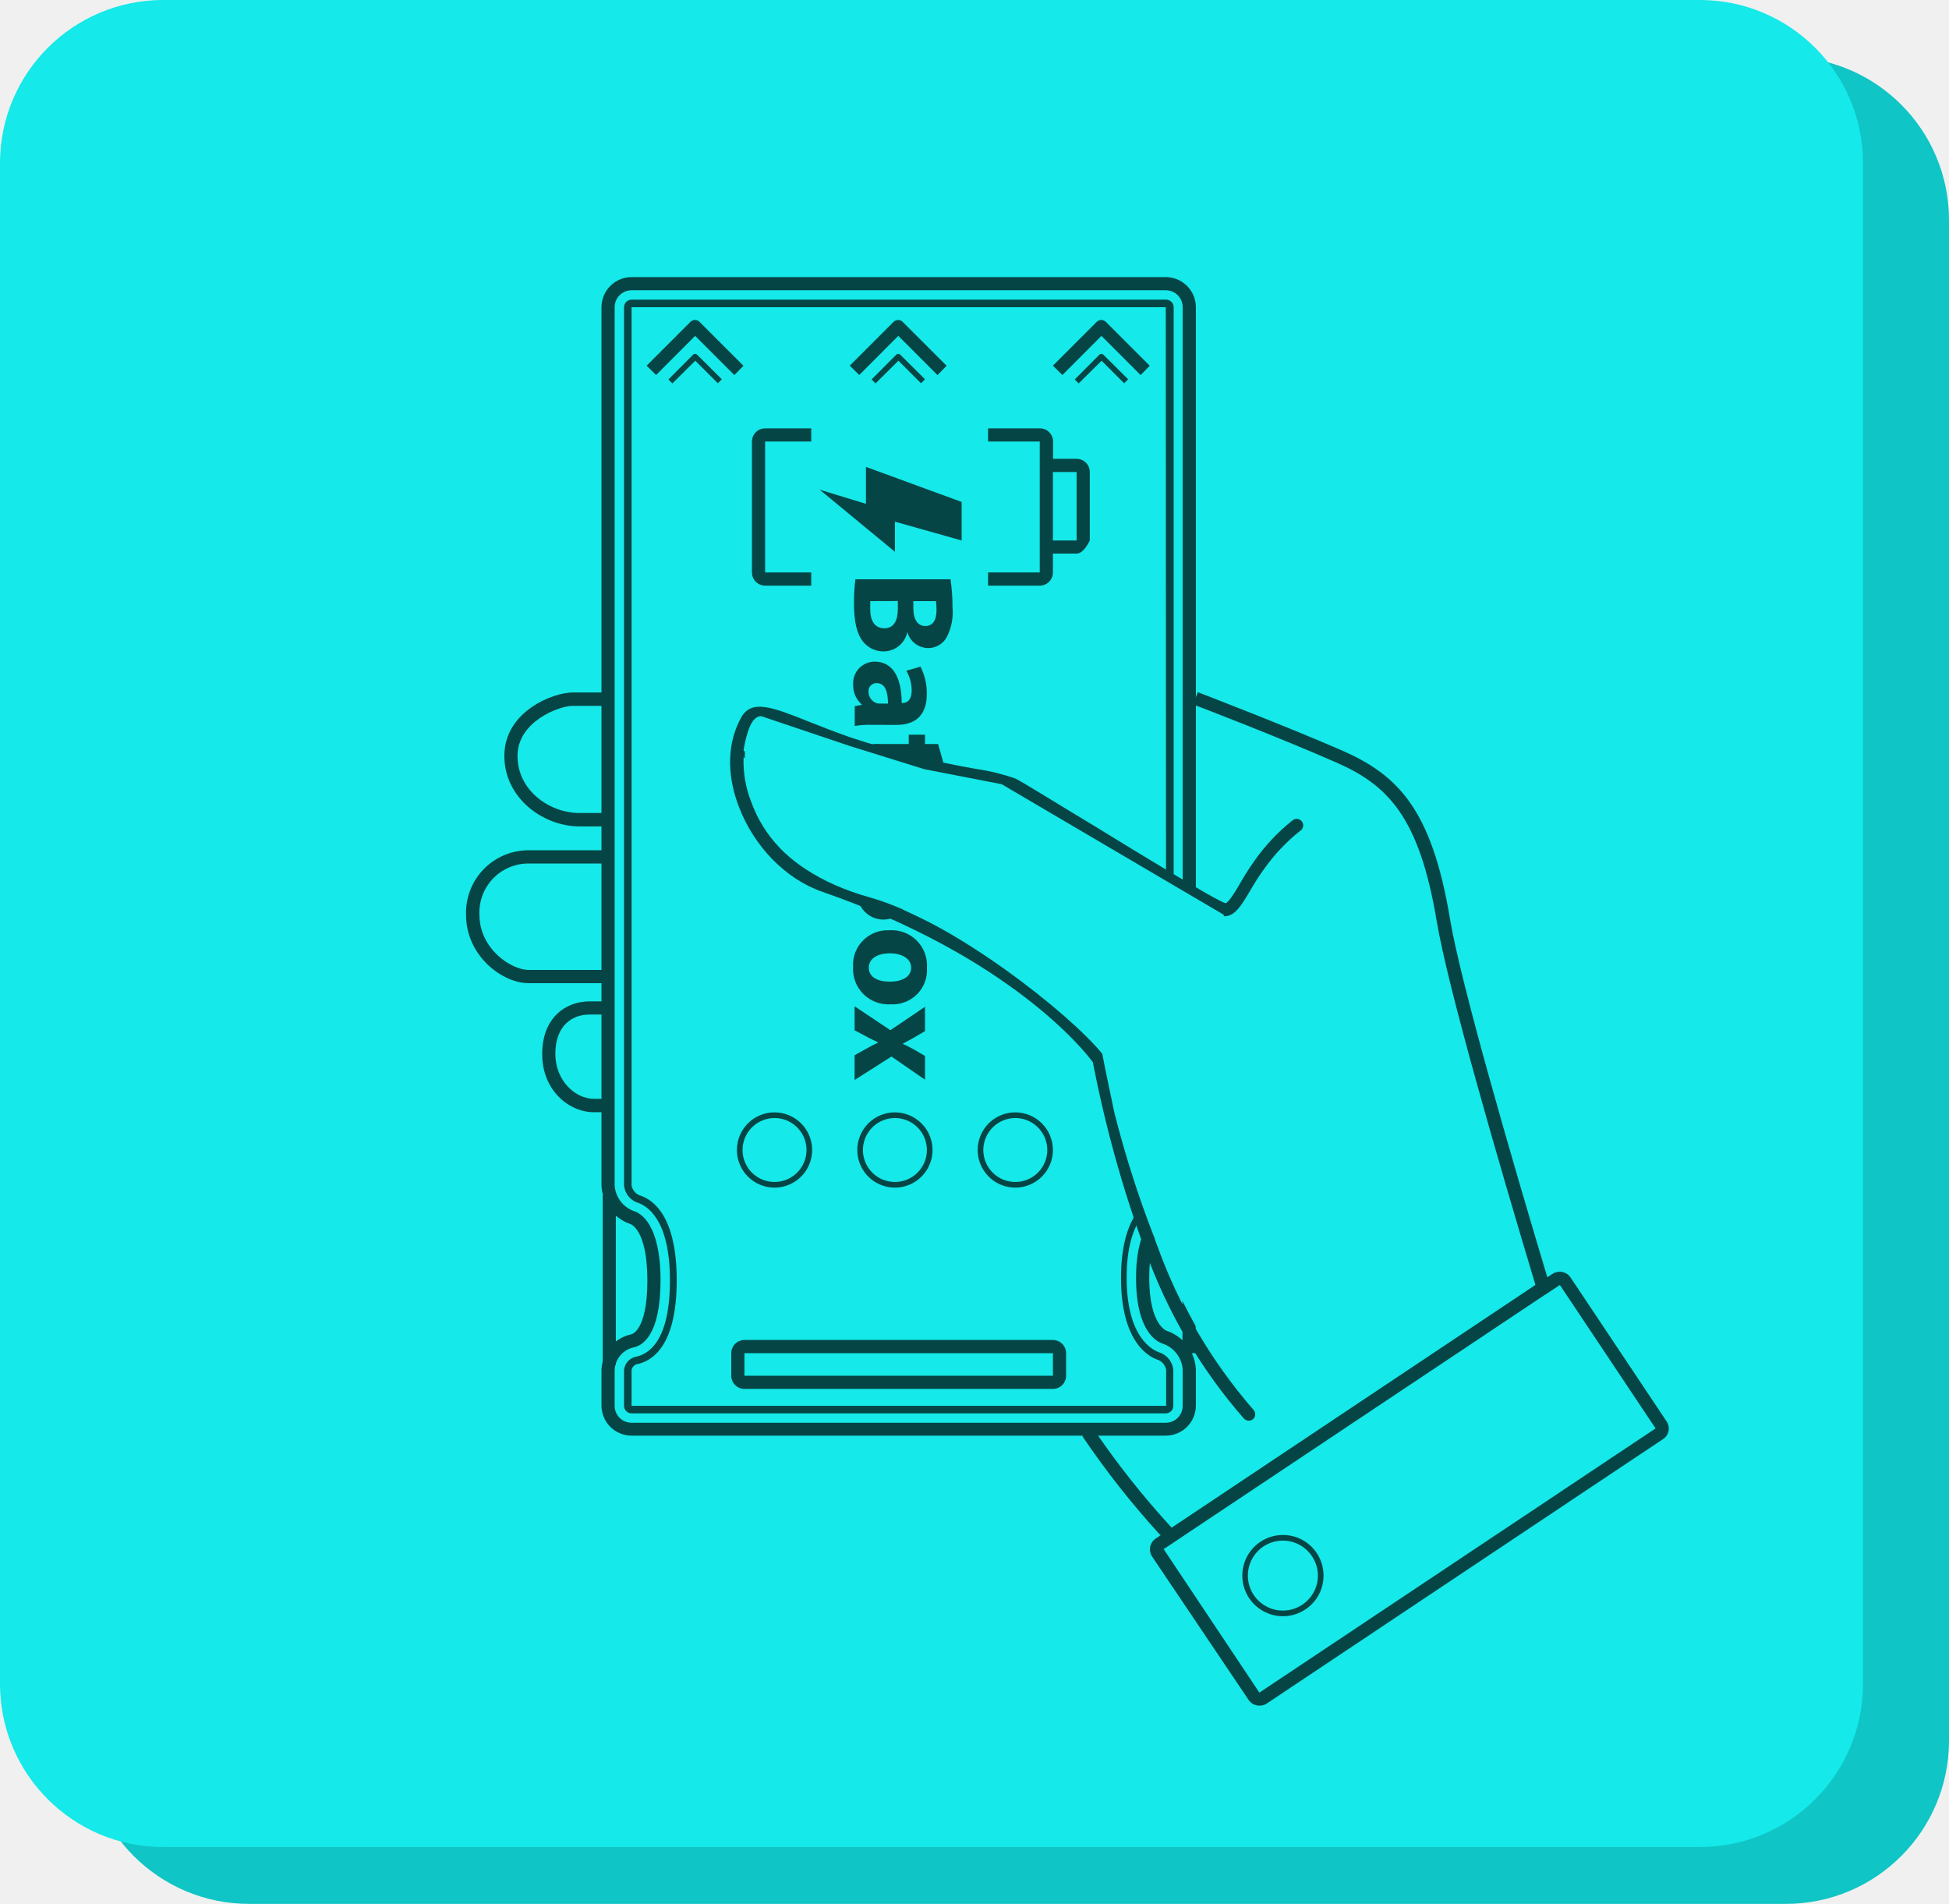
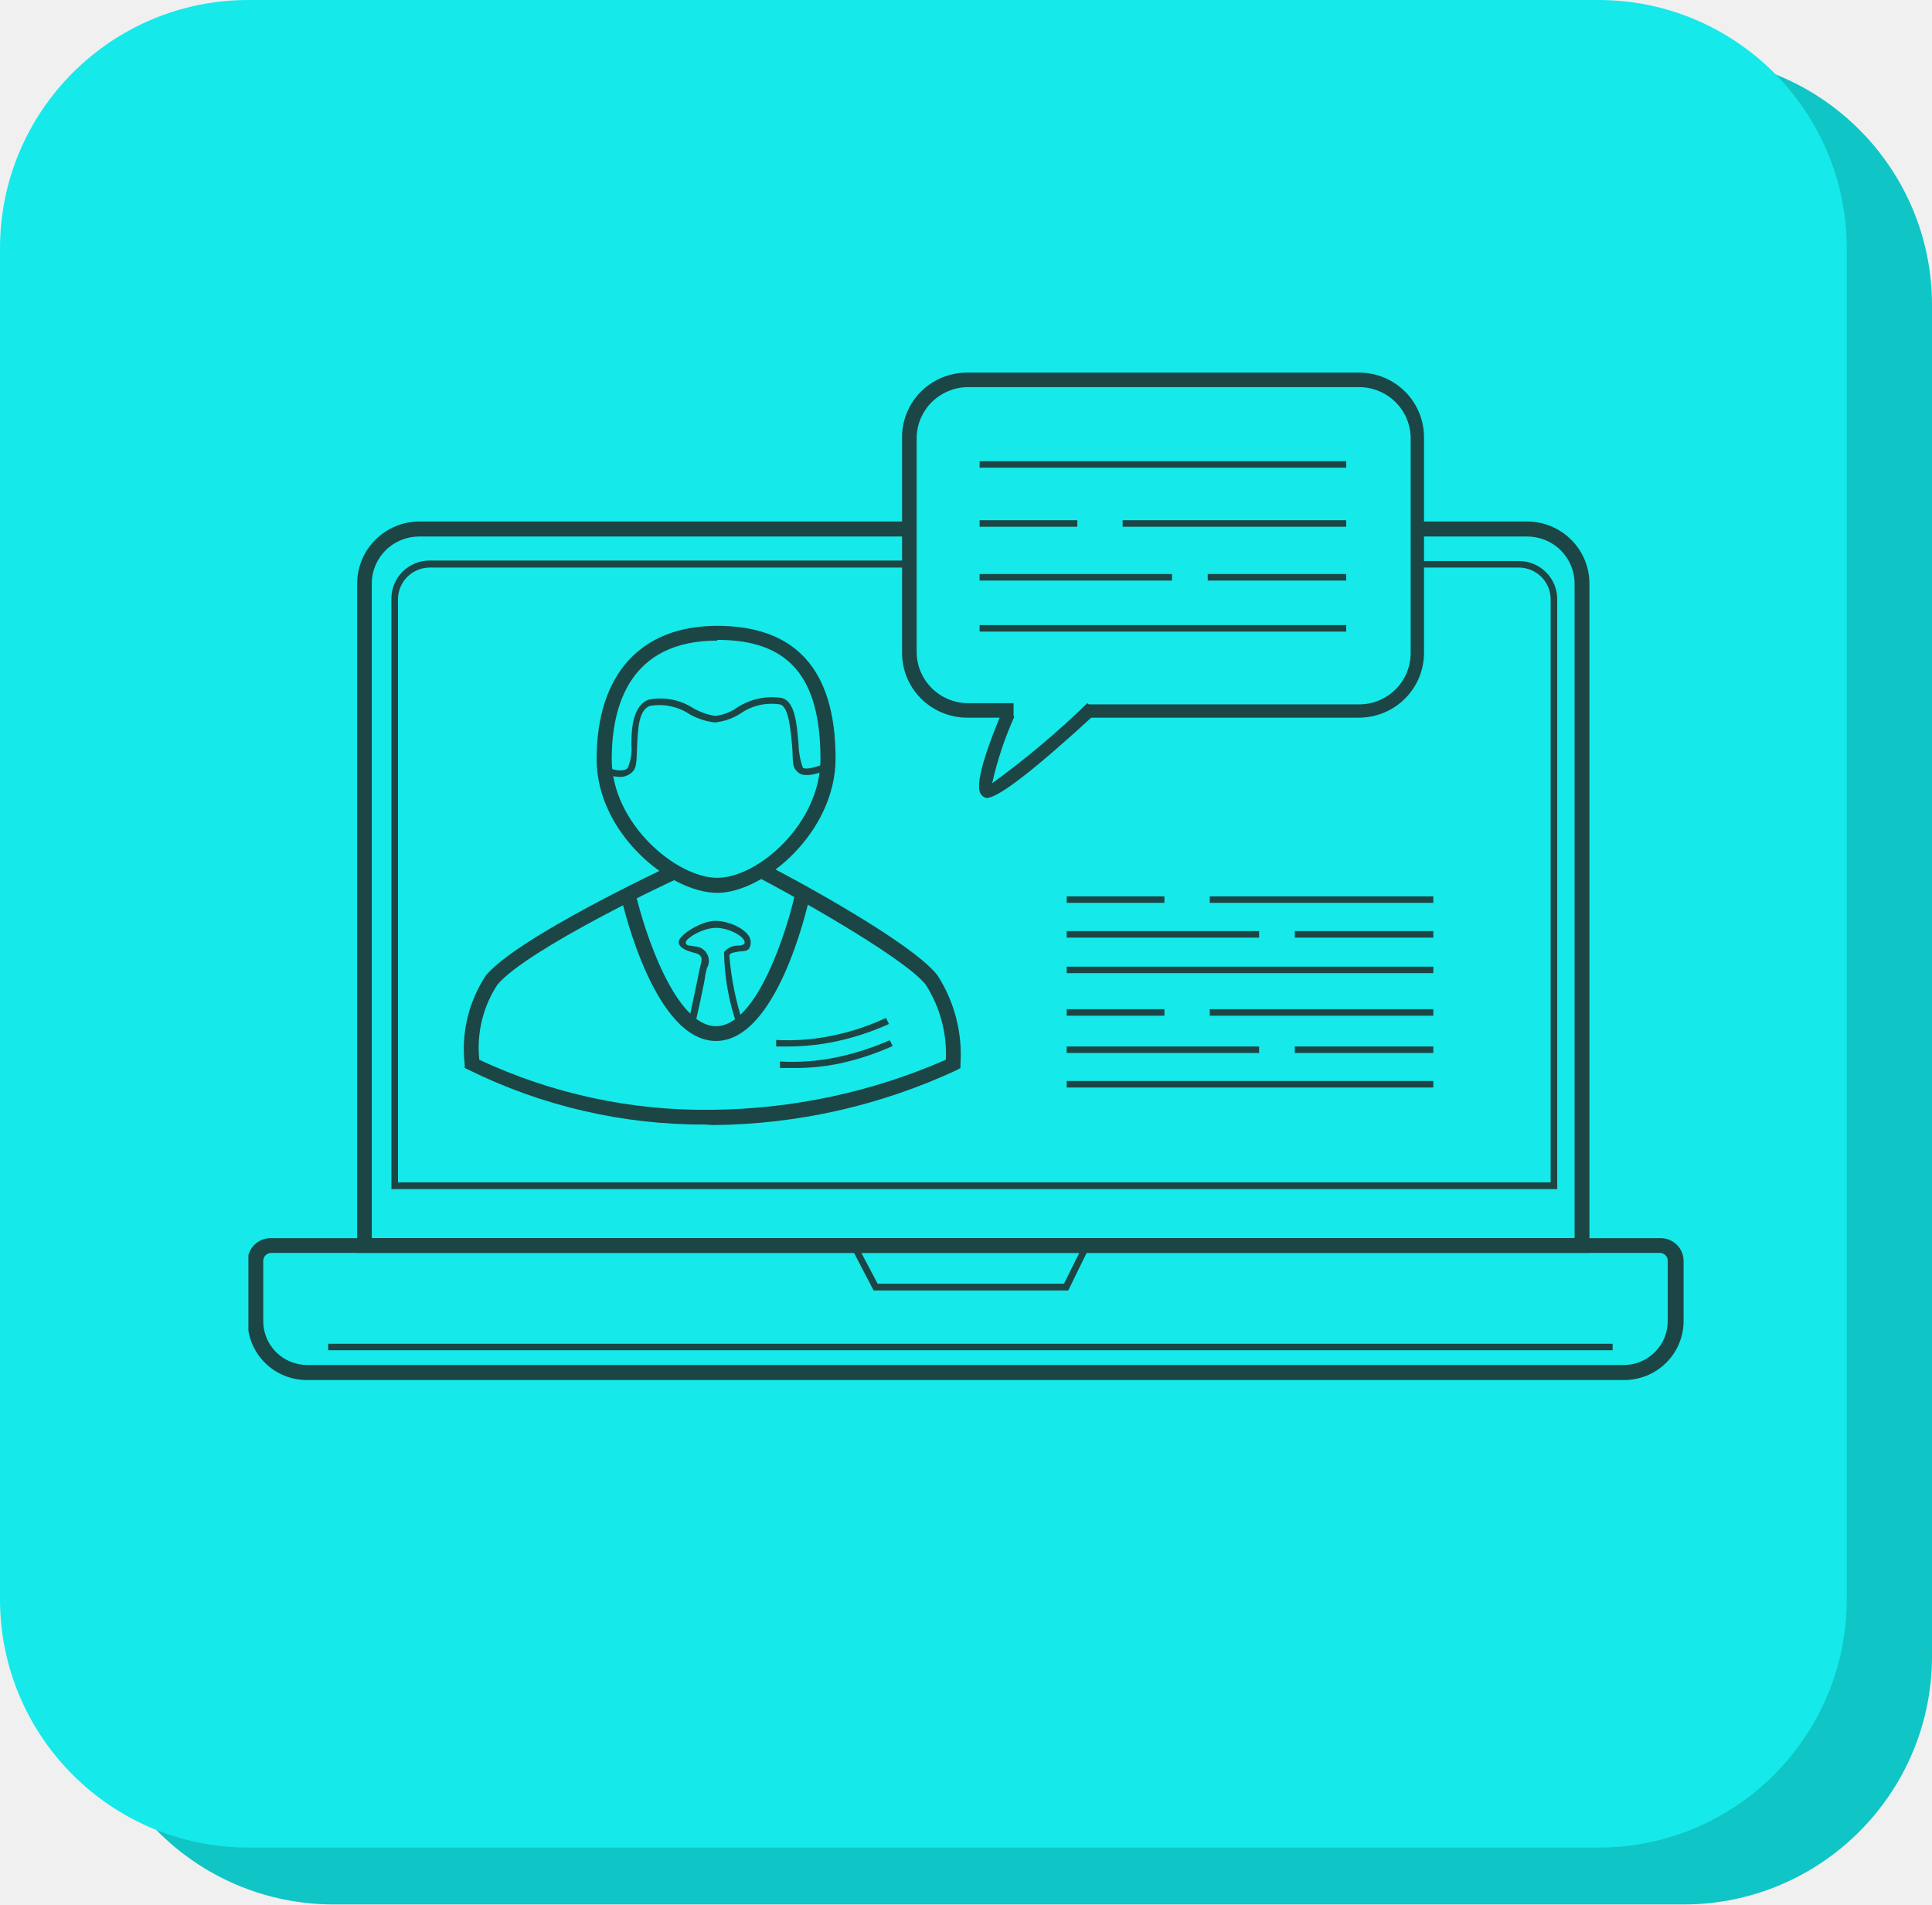
- <svg xmlns="http://www.w3.org/2000/svg" width="215" height="210" viewBox="0 0 215 210" fill="none">
-   <rect x="9.485" y="6.269" width="205.515" height="203.731" rx="18" fill="#10C5C5" />
-   <rect width="205.515" height="203.731" rx="18" fill="#15E9E9" />
-   <g opacity="0.7">
-     <path d="M128.741 135.062C129.638 134.745 130.42 134.167 130.987 133.403C131.553 132.638 131.878 131.722 131.92 130.771V33.885C131.92 33.004 131.57 32.16 130.948 31.537C130.325 30.915 129.48 30.565 128.6 30.565H69.67C68.79 30.565 67.945 30.915 67.322 31.537C66.7 32.16 66.35 33.004 66.35 33.885V130.763C66.391 131.709 66.718 132.622 67.287 133.38C67.855 134.138 68.64 134.707 69.537 135.012C69.537 135.012 71.413 135.56 71.413 141.229C71.413 146.898 69.62 147.18 69.62 147.18C68.719 147.375 67.909 147.864 67.317 148.57C66.725 149.277 66.385 150.16 66.35 151.081V155.032C66.35 155.912 66.7 156.757 67.322 157.379C67.945 158.002 68.79 158.352 69.67 158.352H128.6C129.48 158.352 130.325 158.002 130.948 157.379C131.57 156.757 131.92 155.912 131.92 155.032V151.056C131.878 150.108 131.551 149.195 130.983 148.436C130.414 147.676 129.63 147.106 128.733 146.798C128.733 146.798 126.774 146.225 126.774 140.922C126.774 135.618 128.741 135.062 128.741 135.062ZM125.321 140.955C125.321 146.881 127.621 148.018 128.326 148.226C128.923 148.443 129.444 148.829 129.824 149.338C130.204 149.847 130.428 150.455 130.467 151.089V155.065C130.467 155.56 130.271 156.035 129.92 156.385C129.57 156.736 129.095 156.932 128.6 156.932H69.67C69.175 156.932 68.7 156.736 68.35 156.385C67.999 156.035 67.802 155.56 67.802 155.065V151.114C67.827 150.53 68.043 149.971 68.416 149.521C68.789 149.071 69.3 148.756 69.869 148.624C70.774 148.458 72.865 147.421 72.865 141.204C72.865 134.987 70.633 133.792 69.944 133.593C69.348 133.377 68.827 132.992 68.447 132.485C68.066 131.978 67.842 131.37 67.802 130.738V33.885C67.802 33.39 67.999 32.915 68.35 32.564C68.7 32.214 69.175 32.017 69.67 32.017H128.6C129.095 32.017 129.57 32.214 129.92 32.564C130.271 32.915 130.467 33.39 130.467 33.885V130.771C130.426 131.41 130.202 132.023 129.82 132.537C129.439 133.051 128.917 133.443 128.318 133.668C127.82 133.817 125.321 134.888 125.321 140.955ZM129.471 130.771V33.885C129.471 33.665 129.384 33.454 129.228 33.298C129.073 33.142 128.862 33.055 128.641 33.055H69.67C69.45 33.055 69.239 33.142 69.083 33.298C68.927 33.454 68.84 33.665 68.84 33.885V130.763C68.88 131.17 69.031 131.559 69.277 131.887C69.523 132.215 69.854 132.469 70.234 132.622C71.338 132.945 73.903 134.431 73.903 141.229C73.903 148.027 71.488 149.413 70.052 149.67C69.727 149.759 69.437 149.945 69.221 150.203C69.004 150.461 68.872 150.779 68.84 151.114V155.065C68.84 155.285 68.927 155.496 69.083 155.652C69.239 155.807 69.45 155.895 69.67 155.895H128.6C128.82 155.895 129.031 155.807 129.187 155.652C129.343 155.496 129.43 155.285 129.43 155.065V151.089C129.389 150.681 129.237 150.291 128.991 149.962C128.746 149.634 128.415 149.378 128.036 149.222C127.156 148.964 124.284 147.562 124.284 140.922C124.284 134.282 127.147 132.904 128.019 132.622C128.397 132.466 128.727 132.212 128.975 131.887C129.223 131.562 129.38 131.177 129.43 130.771H129.471ZM128.641 130.771C128.599 131.008 128.502 131.232 128.358 131.425C128.214 131.618 128.027 131.775 127.811 131.883C126.799 132.19 123.661 133.751 123.661 140.955C123.661 148.159 126.824 149.72 127.811 150.019C128.024 150.119 128.211 150.268 128.355 150.454C128.499 150.64 128.597 150.858 128.641 151.089V155.065H69.67V151.114C69.696 150.972 69.758 150.839 69.852 150.728C69.945 150.617 70.065 150.533 70.201 150.483C71.861 150.185 74.65 148.583 74.65 141.229C74.65 134.132 72.06 132.29 70.5 131.825C70.288 131.725 70.103 131.577 69.958 131.393C69.814 131.208 69.715 130.992 69.67 130.763V33.885H128.6L128.641 130.771Z" fill="black" />
-     <path d="M131.895 131.825H130.443V149.255H131.895V131.825Z" fill="black" />
-     <path d="M67.935 131.825H66.483V150.533H67.935V131.825Z" fill="black" />
-     <path d="M118.764 50.609H116.274H116.167V48.7C116.167 48.315 116.014 47.946 115.741 47.673C115.469 47.401 115.099 47.248 114.714 47.248H108.995V48.7H114.697V63.142H108.995V64.595H114.697C115.083 64.595 115.452 64.442 115.725 64.169C115.997 63.897 116.15 63.528 116.15 63.142V61.059H118.764C119.594 61.059 120.217 59.607 120.217 59.607V52.062C120.217 51.677 120.064 51.307 119.792 51.035C119.519 50.763 119.15 50.609 118.764 50.609ZM118.764 59.615H116.15V52.062H118.764V59.615ZM82.95 48.7V63.142C82.95 63.528 83.103 63.897 83.375 64.169C83.648 64.442 84.017 64.595 84.403 64.595H89.49V63.142H84.403V48.7H89.49V47.248H84.403C84.017 47.248 83.648 47.401 83.375 47.673C83.103 47.946 82.95 48.315 82.95 48.7ZM95.525 55.573L90.42 54.012L98.72 60.86V57.54L106.082 59.615V55.365L95.525 51.498V55.573Z" fill="black" />
-     <path d="M104.854 63.898C105.004 64.937 105.079 65.985 105.078 67.035C105.172 68.13 104.962 69.23 104.472 70.214C104.274 70.603 103.97 70.929 103.596 71.153C103.222 71.378 102.792 71.492 102.355 71.484C101.838 71.471 101.339 71.292 100.931 70.974C100.523 70.655 100.228 70.215 100.089 69.716C99.965 70.319 99.636 70.861 99.158 71.25C98.68 71.639 98.083 71.85 97.467 71.849C97.025 71.852 96.589 71.754 96.191 71.561C95.794 71.368 95.447 71.086 95.176 70.737C94.553 69.957 94.205 68.654 94.205 66.521C94.199 65.644 94.251 64.767 94.362 63.898H104.854ZM95.998 66.305C95.998 66.537 95.998 66.828 95.998 67.243C95.998 68.338 96.421 69.301 97.55 69.301C98.678 69.301 99.044 68.338 99.044 67.126V66.296L95.998 66.305ZM100.753 66.305V67.093C100.753 68.38 101.276 69.052 102.073 69.052C102.87 69.052 103.31 68.43 103.31 67.334C103.314 66.99 103.295 66.646 103.252 66.305H100.753Z" fill="black" />
-     <path d="M96.164 79.95C95.536 79.931 94.908 79.972 94.288 80.074V77.891L95.06 77.742V77.701C94.746 77.422 94.498 77.077 94.335 76.691C94.171 76.305 94.095 75.887 94.114 75.468C94.098 75.146 94.148 74.824 94.26 74.522C94.373 74.22 94.546 73.944 94.769 73.711C94.992 73.478 95.26 73.293 95.557 73.167C95.854 73.041 96.173 72.976 96.496 72.978C98.513 72.978 99.467 74.787 99.467 77.543H99.55C99.982 77.543 100.571 77.319 100.571 76.124C100.562 75.371 100.359 74.633 99.982 73.982L101.542 73.534C102.018 74.469 102.257 75.506 102.239 76.555C102.239 79.145 100.712 79.958 98.869 79.958L96.164 79.95ZM97.956 77.609C97.956 76.339 97.649 75.352 96.736 75.352C96.61 75.343 96.483 75.361 96.364 75.406C96.246 75.452 96.138 75.522 96.05 75.613C95.961 75.704 95.894 75.813 95.852 75.933C95.81 76.052 95.794 76.18 95.807 76.306C95.807 76.582 95.894 76.852 96.055 77.076C96.215 77.301 96.442 77.47 96.703 77.559C96.836 77.594 96.973 77.61 97.11 77.609H97.956Z" fill="black" />
-     <path d="M104.156 84.44H102.04V86.167H100.28V84.44H97.467C96.529 84.44 96.097 84.673 96.097 85.386C96.089 85.629 96.111 85.872 96.164 86.109H94.329C94.182 85.602 94.112 85.076 94.122 84.548C94.098 83.875 94.34 83.219 94.794 82.722C95.438 82.222 96.249 81.987 97.06 82.067H100.247V81.037H102.04V82.067H103.484L104.156 84.44Z" fill="black" />
-     <path d="M104.157 90.267H102.04V92.001H100.28V90.267H97.467C96.529 90.267 96.097 90.508 96.097 91.221C96.089 91.461 96.111 91.701 96.164 91.935H94.329C94.181 91.431 94.111 90.908 94.122 90.383C94.096 89.71 94.338 89.053 94.794 88.557C95.438 88.057 96.249 87.822 97.06 87.901H100.247V86.872H102.04V87.901H103.484L104.157 90.267Z" fill="black" />
-     <path d="M104.854 93.479C105.004 94.515 105.079 95.561 105.078 96.608C105.172 97.703 104.963 98.803 104.472 99.787C104.274 100.177 103.971 100.504 103.597 100.73C103.223 100.956 102.792 101.072 102.355 101.065C101.838 101.052 101.339 100.873 100.931 100.555C100.523 100.237 100.228 99.796 100.089 99.297C99.964 99.9 99.634 100.441 99.157 100.829C98.679 101.218 98.082 101.43 97.467 101.43C97.025 101.434 96.589 101.335 96.191 101.142C95.794 100.949 95.447 100.667 95.176 100.318C94.553 99.538 94.205 98.235 94.205 96.102C94.199 95.225 94.251 94.349 94.362 93.479H104.854ZM95.998 95.878C95.998 96.118 95.998 96.409 95.998 96.816C95.998 97.911 96.421 98.882 97.55 98.882C98.678 98.882 99.044 97.911 99.044 96.708V95.878H95.998ZM100.753 95.878V96.708C100.753 97.994 101.276 98.666 102.073 98.666C102.87 98.666 103.31 98.044 103.31 96.948C103.314 96.602 103.295 96.255 103.252 95.911L100.753 95.878Z" fill="black" />
-     <path d="M98.255 110.776C97.701 110.813 97.145 110.731 96.625 110.535C96.105 110.339 95.632 110.035 95.239 109.642C94.846 109.249 94.542 108.777 94.346 108.257C94.151 107.737 94.069 107.181 94.105 106.626C94.075 106.092 94.158 105.558 94.349 105.058C94.539 104.558 94.832 104.104 95.21 103.725C95.587 103.346 96.04 103.051 96.539 102.859C97.038 102.666 97.572 102.581 98.106 102.609C98.661 102.571 99.217 102.652 99.738 102.847C100.259 103.042 100.732 103.347 101.125 103.74C101.518 104.133 101.822 104.606 102.017 105.127C102.213 105.648 102.294 106.204 102.256 106.759C102.29 107.294 102.209 107.83 102.021 108.331C101.832 108.833 101.539 109.289 101.16 109.669C100.782 110.048 100.328 110.344 99.827 110.534C99.326 110.725 98.79 110.808 98.255 110.776ZM98.18 105.149C96.844 105.149 95.84 105.705 95.84 106.734C95.84 107.763 96.778 108.278 98.197 108.278C99.343 108.278 100.513 107.83 100.513 106.734C100.513 105.638 99.326 105.149 98.18 105.149Z" fill="black" />
-     <path d="M102.04 113.731L100.737 114.495L99.575 115.125C100.006 115.333 100.405 115.524 100.77 115.731L102.04 116.47V119.093L98.338 116.536L94.271 119.126V116.395L95.666 115.615C96.047 115.391 96.446 115.2 96.844 115.009V114.959C96.429 114.768 96.014 114.569 95.666 114.378L94.271 113.64V110.992L98.222 113.631L102.04 111.05V113.731Z" fill="black" />
-     <path d="M125.828 41.371L121.503 37.047L117.196 41.363L116.15 40.334L120.972 35.512C121.039 35.443 121.119 35.387 121.207 35.35C121.296 35.312 121.391 35.293 121.487 35.293C121.583 35.293 121.678 35.312 121.767 35.35C121.855 35.387 121.935 35.443 122.001 35.512L126.832 40.342L125.828 41.371Z" fill="black" />
-     <path d="M118.989 42.293L118.557 41.853L121.279 39.122C121.308 39.093 121.342 39.069 121.38 39.054C121.418 39.038 121.458 39.029 121.499 39.029C121.54 39.029 121.581 39.038 121.619 39.054C121.656 39.069 121.691 39.093 121.719 39.122L124.45 41.836L124.01 42.276L121.52 39.786L118.989 42.293Z" fill="black" />
-     <path d="M103.418 41.371L99.094 37.047L94.786 41.363L93.74 40.334L98.562 35.512C98.629 35.443 98.709 35.387 98.797 35.35C98.886 35.312 98.981 35.293 99.077 35.293C99.173 35.293 99.268 35.312 99.357 35.35C99.445 35.387 99.525 35.443 99.591 35.512L104.422 40.342L103.418 41.371Z" fill="black" />
-     <path d="M96.579 42.293L96.147 41.853L98.869 39.122C98.898 39.093 98.932 39.069 98.97 39.054C99.008 39.038 99.048 39.029 99.089 39.029C99.13 39.029 99.171 39.038 99.209 39.054C99.246 39.069 99.281 39.093 99.309 39.122L102.04 41.836L101.6 42.276L99.11 39.786L96.579 42.293Z" fill="black" />
-     <path d="M81.008 41.371L76.683 37.047L72.376 41.363L71.33 40.334L76.152 35.512C76.219 35.443 76.299 35.387 76.387 35.35C76.476 35.312 76.571 35.293 76.667 35.293C76.763 35.293 76.858 35.312 76.947 35.35C77.035 35.387 77.115 35.443 77.181 35.512L82.012 40.342L81.008 41.371Z" fill="black" />
-     <path d="M74.169 42.293L73.737 41.853L76.459 39.122C76.488 39.093 76.522 39.069 76.56 39.054C76.598 39.038 76.638 39.029 76.679 39.029C76.72 39.029 76.761 39.038 76.799 39.054C76.837 39.069 76.871 39.093 76.899 39.122L79.63 41.836L79.19 42.276L76.7 39.786L74.169 42.293Z" fill="black" />
-     <path d="M116.15 149.255V151.745H82.12V149.255H116.15ZM116.15 147.802H82.12C81.735 147.802 81.365 147.955 81.093 148.228C80.82 148.5 80.668 148.87 80.668 149.255V151.745C80.668 152.13 80.82 152.5 81.093 152.772C81.365 153.044 81.735 153.197 82.12 153.197H116.15C116.535 153.197 116.905 153.044 117.177 152.772C117.449 152.5 117.602 152.13 117.602 151.745V149.255C117.602 148.87 117.449 148.5 117.177 148.228C116.905 147.955 116.535 147.802 116.15 147.802Z" fill="black" />
-     <path d="M98.72 123.317C99.418 123.317 100.1 123.524 100.68 123.912C101.26 124.3 101.712 124.85 101.979 125.495C102.246 126.14 102.316 126.849 102.18 127.533C102.044 128.217 101.708 128.846 101.214 129.339C100.721 129.833 100.092 130.169 99.408 130.305C98.724 130.441 98.015 130.371 97.37 130.104C96.725 129.837 96.174 129.385 95.787 128.805C95.399 128.225 95.192 127.543 95.192 126.845C95.195 125.91 95.567 125.014 96.228 124.353C96.889 123.692 97.785 123.32 98.72 123.317ZM98.72 122.695C97.899 122.695 97.097 122.938 96.414 123.394C95.732 123.85 95.2 124.498 94.886 125.257C94.572 126.015 94.49 126.85 94.65 127.655C94.81 128.46 95.205 129.199 95.785 129.779C96.366 130.36 97.105 130.755 97.91 130.915C98.715 131.075 99.55 130.993 100.308 130.679C101.066 130.365 101.715 129.833 102.171 129.151C102.627 128.468 102.87 127.666 102.87 126.845C102.87 125.744 102.433 124.689 101.654 123.91C100.876 123.132 99.821 122.695 98.72 122.695Z" fill="black" />
-     <path d="M85.44 123.317C86.138 123.317 86.82 123.524 87.4 123.912C87.98 124.3 88.432 124.85 88.699 125.495C88.966 126.14 89.036 126.849 88.9 127.533C88.764 128.217 88.428 128.846 87.934 129.339C87.441 129.833 86.812 130.169 86.128 130.305C85.444 130.441 84.735 130.371 84.09 130.104C83.445 129.837 82.895 129.385 82.507 128.805C82.119 128.225 81.912 127.543 81.912 126.845C81.915 125.91 82.287 125.014 82.948 124.353C83.609 123.692 84.505 123.32 85.44 123.317ZM85.44 122.695C84.619 122.695 83.817 122.938 83.134 123.394C82.452 123.85 81.92 124.498 81.606 125.257C81.292 126.015 81.21 126.85 81.37 127.655C81.53 128.46 81.925 129.199 82.505 129.779C83.086 130.36 83.825 130.755 84.63 130.915C85.435 131.075 86.27 130.993 87.028 130.679C87.786 130.365 88.435 129.833 88.891 129.151C89.347 128.468 89.59 127.666 89.59 126.845C89.59 125.744 89.153 124.689 88.374 123.91C87.596 123.132 86.541 122.695 85.44 122.695Z" fill="black" />
-     <path d="M112 123.317C112.698 123.317 113.38 123.524 113.96 123.912C114.54 124.3 114.992 124.85 115.259 125.495C115.526 126.14 115.596 126.849 115.46 127.533C115.324 128.217 114.988 128.846 114.494 129.339C114.001 129.833 113.372 130.169 112.688 130.305C112.004 130.441 111.295 130.371 110.65 130.104C110.005 129.837 109.455 129.385 109.067 128.805C108.679 128.225 108.472 127.543 108.472 126.845C108.475 125.91 108.847 125.014 109.508 124.353C110.169 123.692 111.065 123.32 112 123.317ZM112 122.695C111.179 122.695 110.377 122.938 109.694 123.394C109.012 123.85 108.48 124.498 108.166 125.257C107.852 126.015 107.77 126.85 107.93 127.655C108.09 128.46 108.485 129.199 109.065 129.779C109.646 130.36 110.385 130.755 111.19 130.915C111.995 131.075 112.83 130.993 113.588 130.679C114.346 130.365 114.995 129.833 115.451 129.151C115.907 128.468 116.15 127.666 116.15 126.845C116.15 125.744 115.713 124.689 114.934 123.91C114.156 123.132 113.101 122.695 112 122.695Z" fill="black" />
-     <path d="M61.262 116.237C61.262 113.042 63.204 111.905 65.022 111.905H67.18V110.452H65.022C62.424 110.452 59.81 112.237 59.81 116.262C59.81 120.288 62.773 122.678 65.52 122.678H67.57V121.201H65.52C63.462 121.201 61.262 119.201 61.262 116.237ZM67.23 106.983H58.316C56.398 106.983 52.887 104.667 52.887 100.891C52.854 100.151 52.973 99.413 53.237 98.721C53.501 98.03 53.905 97.4 54.422 96.871C54.94 96.342 55.56 95.924 56.246 95.645C56.931 95.366 57.667 95.23 58.407 95.247H66.956V93.786H58.407C57.475 93.771 56.549 93.945 55.686 94.298C54.824 94.651 54.041 95.176 53.387 95.84C52.733 96.504 52.221 97.295 51.881 98.163C51.541 99.031 51.381 99.959 51.41 100.891C51.41 105.506 55.485 108.444 58.291 108.444H67.23V106.983ZM126.309 137.859C128.746 144.695 132.448 151.011 137.224 156.476C137.293 156.547 137.376 156.603 137.467 156.641C137.558 156.68 137.656 156.7 137.755 156.7C137.94 156.704 138.118 156.635 138.253 156.509C138.389 156.372 138.465 156.187 138.465 155.994C138.465 155.802 138.389 155.617 138.253 155.48C133.624 150.15 130.027 144.006 127.646 137.361C125.182 130.658 123.28 123.762 121.96 116.744V116.586L121.869 116.453C121.545 115.98 113.66 104.759 91.159 96.957C89.249 96.205 87.52 95.056 86.089 93.585C84.658 92.114 83.557 90.354 82.859 88.424C82.245 86.861 81.963 85.188 82.029 83.511C82.756 84.12 83.527 84.675 84.336 85.171C86.622 86.676 89.271 87.536 92.005 87.661C92.588 87.672 93.171 87.614 93.74 87.486C94.284 87.373 94.799 87.15 95.252 86.83C95.707 86.511 96.09 86.101 96.379 85.627C96.66 85.069 96.869 84.478 97.002 83.868C101.061 85.029 104.746 85.71 107.394 86.233C108.713 86.437 110.014 86.742 111.286 87.146C112.116 87.569 115.528 89.636 119.453 92.06C131.256 99.297 134.319 101.065 135.057 101.065C136.228 101.065 136.925 99.895 137.888 98.276C138.336 97.521 138.842 96.666 139.49 95.786C140.588 94.249 141.892 92.869 143.366 91.686C143.458 91.639 143.54 91.572 143.604 91.491C143.669 91.409 143.715 91.315 143.74 91.214C143.765 91.113 143.767 91.008 143.748 90.906C143.728 90.804 143.687 90.707 143.626 90.623C143.566 90.538 143.488 90.468 143.398 90.416C143.307 90.364 143.207 90.332 143.104 90.323C143 90.314 142.896 90.327 142.798 90.362C142.7 90.396 142.61 90.452 142.536 90.524C140.949 91.791 139.552 93.278 138.386 94.94C137.705 95.894 137.174 96.774 136.726 97.554C136.278 98.334 135.547 99.538 135.19 99.629C133.987 99.239 125.77 94.201 120.3 90.848C116.15 88.358 112.93 86.324 112 85.868C110.614 85.386 109.186 85.035 107.734 84.822C102.982 84.004 98.298 82.827 93.723 81.303C91.98 80.689 90.495 80.099 89.175 79.576C85.274 78.024 82.917 77.086 81.78 79.112C80.236 81.842 80.12 85.378 81.498 88.955C83.157 93.363 86.685 96.965 90.677 98.351C111.427 105.547 119.669 115.93 120.557 117.167C121.916 124.208 123.839 131.127 126.309 137.859ZM96.786 83.801C96.751 83.818 96.713 83.827 96.674 83.827C96.635 83.827 96.597 83.818 96.562 83.801C96.515 83.779 96.475 83.745 96.446 83.701L96.786 83.801ZM82.992 79.8C83.49 78.971 85.158 79.543 88.586 80.904C89.914 81.436 91.424 82.033 93.192 82.656C94.279 83.046 95.359 83.378 96.413 83.693C96.306 84.271 96.116 84.83 95.848 85.353C95.602 85.755 95.275 86.102 94.888 86.37C94.501 86.639 94.062 86.824 93.599 86.914C91.217 87.519 87.789 86.673 84.61 84.714C83.697 84.143 82.833 83.496 82.029 82.78C82.156 81.734 82.483 80.723 82.992 79.8ZM183.82 156.741L173.262 140.922C173.132 140.723 172.955 140.561 172.746 140.448C172.538 140.335 172.304 140.275 172.067 140.274C171.771 140.268 171.481 140.355 171.237 140.523L170.689 140.88C166.664 127.467 161.136 108.444 159.957 101.372C157.941 89.238 154.197 85.469 148.005 82.764C141.814 80.058 132.235 76.389 132.136 76.348L131.613 77.709C131.713 77.709 141.357 81.436 147.383 84.092C153.11 86.582 156.571 90.126 158.488 101.605C159.708 108.933 165.336 128.281 169.378 141.727L129.247 168.503C126.1 165.081 123.212 161.43 120.607 157.58L119.395 158.41C121.997 162.263 124.88 165.919 128.019 169.349L127.496 169.698C127.18 169.91 126.959 170.238 126.882 170.611C126.844 170.797 126.844 170.989 126.881 171.176C126.918 171.363 126.992 171.54 127.098 171.698L137.73 187.493C137.861 187.69 138.038 187.852 138.247 187.963C138.456 188.075 138.689 188.133 138.925 188.132C139.22 188.141 139.511 188.057 139.755 187.891L183.455 158.733C183.612 158.629 183.747 158.495 183.853 158.338C183.958 158.181 184.032 158.006 184.069 157.82C184.132 157.442 184.042 157.054 183.82 156.741ZM138.925 186.696L128.368 170.868L129.123 170.37L130.36 169.54L169.893 143.171L171.162 142.341L172.075 141.735L182.633 157.555L138.925 186.696ZM63.935 91.155H67.562V89.677H63.935C60.615 89.677 57.087 87.188 57.087 83.378C57.087 79.568 61.702 77.858 63.163 77.858H67.122V76.381H63.163C61.021 76.381 55.635 78.464 55.635 83.378C55.635 88.034 59.926 91.155 63.935 91.155ZM141.515 169.308C140.516 169.31 139.546 169.645 138.76 170.261C137.974 170.877 137.415 171.737 137.174 172.707C136.933 173.676 137.022 174.698 137.428 175.611C137.834 176.523 138.533 177.274 139.414 177.744C140.295 178.214 141.308 178.377 142.292 178.205C143.276 178.034 144.175 177.538 144.845 176.798C145.516 176.058 145.92 175.115 145.993 174.118C146.066 173.122 145.805 172.13 145.25 171.3C144.841 170.685 144.285 170.181 143.633 169.833C142.982 169.485 142.254 169.305 141.515 169.308ZM143.665 176.993C143.03 177.419 142.284 177.647 141.52 177.648C140.756 177.649 140.009 177.423 139.374 176.999C138.738 176.575 138.243 175.972 137.95 175.267C137.657 174.561 137.581 173.785 137.729 173.036C137.878 172.286 138.246 171.598 138.786 171.058C139.327 170.518 140.015 170.151 140.764 170.002C141.514 169.854 142.29 169.931 142.995 170.224C143.701 170.517 144.303 171.013 144.727 171.648C145.011 172.068 145.208 172.54 145.308 173.037C145.409 173.534 145.409 174.045 145.311 174.542C145.212 175.039 145.015 175.512 144.733 175.933C144.45 176.353 144.087 176.714 143.665 176.993Z" fill="black" />
-     <path d="M84.18 79.063L93.709 82.274L101.967 84.843L110.5 86.5L135 100.901V151C132.671 148.217 126.996 138.668 122.93 122.739C122.065 118.657 121.705 116.864 121.593 116.233C118.103 111.9 105.089 101.553 96 99C84.565 95.788 81.5 88.5 82.274 81.632C82.782 79.063 83.756 78.849 84.18 79.063Z" fill="#15E9E9" />
+ <svg xmlns="http://www.w3.org/2000/svg" width="140" height="138" viewBox="0 0 140 138" fill="none">
+   <rect x="6.177" y="4.119" width="133.824" height="133.881" rx="18" fill="#10C5C5" />
+   <rect width="133.824" height="133.881" rx="18" fill="#15E9E9" />
+   <g opacity="0.8">
+     <g clip-path="url(#clip0)">
+       <path d="M51.134 81.487C45.158 81.516 39.258 80.15 33.91 77.498L33.673 77.389V77.117C33.409 74.851 33.958 72.565 35.224 70.662C37.596 67.87 48.251 62.883 48.707 62.666L49.163 63.645C49.054 63.645 38.216 68.758 36.045 71.351C34.991 72.96 34.528 74.881 34.731 76.791C40.005 79.264 45.778 80.504 51.608 80.417C57.441 80.363 63.202 79.129 68.54 76.791C68.629 74.871 68.119 72.972 67.081 71.351C65.439 69.284 56.571 64.406 54.893 63.554L55.385 62.593C55.477 62.593 65.895 68.033 67.938 70.68C69.165 72.59 69.747 74.838 69.599 77.099V77.389L69.343 77.534C63.802 80.116 57.765 81.477 51.645 81.523L51.134 81.487Z" fill="#1D1D1B" />
+       <path d="M51.973 64.697C48.525 64.697 43.234 60.363 43.234 55.014C43.234 48.867 46.427 45.35 51.973 45.35C57.52 45.35 60.549 48.378 60.549 54.96C60.549 60.309 55.349 64.697 51.973 64.697ZM51.973 46.42C45.66 46.42 44.328 51.098 44.328 55.014C44.328 59.674 49.017 63.609 51.973 63.609C54.929 63.609 59.454 59.674 59.454 55.014C59.454 49.013 57.137 46.365 51.973 46.365V46.42Z" fill="#1D1D1B" />
+       <path d="M51.882 75.431C47.503 75.431 45.222 65.984 44.985 64.914L46.044 64.679C46.646 67.362 48.908 74.361 51.882 74.361C54.856 74.361 57.046 67.38 57.63 64.697L58.688 64.933C58.45 65.984 56.261 75.431 51.882 75.431Z" fill="#1D1D1B" />
+       <path d="M44.949 56.301C44.504 56.291 44.067 56.179 43.672 55.975L43.891 55.558C44.201 55.703 45.077 56.011 45.478 55.667C45.712 55.137 45.806 54.557 45.752 53.981C45.752 52.711 45.879 51.134 46.992 50.699C47.552 50.586 48.128 50.584 48.689 50.693C49.249 50.802 49.783 51.019 50.258 51.333C50.745 51.605 51.276 51.789 51.827 51.877C52.384 51.811 52.916 51.612 53.378 51.297C54.331 50.659 55.49 50.4 56.626 50.572C57.593 50.789 57.739 52.385 57.867 53.926C57.878 54.507 57.983 55.083 58.177 55.631C58.414 55.812 59.29 55.54 59.801 55.322L60.001 55.758C59.746 55.866 58.45 56.428 57.885 56.011C57.319 55.594 57.502 55.123 57.392 53.962C57.283 52.802 57.137 51.17 56.517 51.043C55.496 50.884 54.453 51.132 53.615 51.732C53.064 52.076 52.439 52.287 51.791 52.349C51.148 52.273 50.528 52.07 49.966 51.75C49.119 51.19 48.086 50.976 47.084 51.152C46.281 51.46 46.226 52.82 46.171 53.999C46.117 55.177 46.171 55.703 45.715 56.029C45.497 56.202 45.227 56.298 44.949 56.301Z" fill="#1D1D1B" />
+       <path d="M53.415 74.307C52.815 72.597 52.495 70.804 52.466 68.994C52.584 68.847 52.734 68.728 52.904 68.647C53.075 68.565 53.262 68.522 53.451 68.523C53.853 68.523 53.962 68.396 53.962 68.287C53.962 67.87 52.849 67.235 51.882 67.235C50.915 67.235 49.693 67.997 49.693 68.287C49.693 68.577 50.076 68.504 50.295 68.577C50.482 68.575 50.666 68.621 50.829 68.713C50.992 68.804 51.127 68.936 51.222 69.097C51.316 69.257 51.367 69.439 51.367 69.625C51.368 69.811 51.319 69.994 51.225 70.154L51.116 70.608C51.116 70.916 50.386 74.234 50.349 74.234L49.875 74.125C50.13 72.965 50.605 70.717 50.641 70.499L50.751 69.991C50.842 69.665 50.897 69.447 50.751 69.266C50.605 69.085 50.368 69.067 50.13 68.994C49.893 68.921 49.182 68.722 49.182 68.251C49.182 67.779 50.769 66.728 51.846 66.728C52.922 66.728 54.4 67.453 54.4 68.251C54.4 69.048 53.871 68.885 53.488 68.958C53.105 69.03 52.94 69.049 52.849 69.212C52.981 70.882 53.312 72.532 53.834 74.125L53.415 74.307Z" fill="#1D1D1B" />
+       <path d="M57.173 75.83C56.626 75.83 56.279 75.83 56.243 75.83V75.358C57.688 75.435 59.137 75.313 60.549 74.996C61.807 74.721 63.031 74.307 64.198 73.763L64.417 74.198C63.184 74.759 61.893 75.185 60.567 75.467C59.451 75.703 58.314 75.824 57.173 75.83Z" fill="#1D1D1B" />
+       <path d="M57.447 77.389C56.9 77.389 56.535 77.389 56.517 77.389V76.918C57.93 76.998 59.347 76.888 60.731 76.591C62.016 76.313 63.269 75.906 64.472 75.376L64.691 75.793C63.456 76.351 62.166 76.777 60.841 77.063C59.725 77.295 58.587 77.404 57.447 77.389Z" fill="#1D1D1B" />
+       <path d="M98.481 52.004H78.794V51.043H98.481C99.473 51.043 100.425 50.652 101.126 49.955C101.828 49.257 102.222 48.312 102.222 47.326V31.678C102.198 30.708 101.793 29.786 101.094 29.108C100.396 28.43 99.458 28.051 98.481 28.052H70.073C69.112 28.075 68.198 28.464 67.518 29.139C66.839 29.814 66.447 30.724 66.424 31.678V47.236C66.424 48.206 66.805 49.138 67.487 49.832C68.169 50.527 69.097 50.929 70.073 50.953H73.448V52.004H70.073C68.826 51.999 67.631 51.505 66.75 50.629C65.868 49.752 65.37 48.565 65.366 47.326V31.678C65.366 30.437 65.862 29.247 66.744 28.37C67.627 27.493 68.825 27 70.073 27H98.481C99.73 27 100.927 27.493 101.81 28.37C102.693 29.247 103.189 30.437 103.189 31.678V47.236C103.198 47.857 103.084 48.474 102.852 49.051C102.62 49.628 102.275 50.153 101.837 50.597C101.399 51.04 100.877 51.393 100.301 51.635C99.725 51.876 99.107 52.002 98.481 52.004Z" fill="#1D1D1B" />
+       <path d="M97.551 33.419H70.985V33.89H97.551V33.419Z" fill="#1D1D1B" />
+       <path d="M78.065 37.698H70.985V38.169H78.065V37.698Z" fill="#1D1D1B" />
+       <path d="M97.551 37.698H81.349V38.169H97.551V37.698Z" fill="#1D1D1B" />
+       <path d="M84.925 41.596H70.985V42.068H84.925V41.596Z" fill="#1D1D1B" />
+       <path d="M97.551 41.596H87.516V42.068H97.551V41.596Z" fill="#1D1D1B" />
+       <path d="M97.551 45.295H70.985V45.767H97.551V45.295Z" fill="#1D1D1B" />
+       <path d="M71.496 57.825C71.398 57.807 71.306 57.766 71.227 57.706C71.148 57.646 71.084 57.569 71.04 57.48C70.584 56.646 71.843 53.401 72.627 51.551L73.503 51.932C72.805 53.481 72.267 55.097 71.897 56.755C74.333 54.987 76.638 53.048 78.794 50.953L79.451 51.66C74.999 55.758 72.335 57.825 71.496 57.825Z" fill="#1D1D1B" />
+       <path d="M103.864 70.046H77.298V70.517H103.864V70.046Z" fill="#1D1D1B" />
+       <path d="M84.378 73.128H77.298V73.6H84.378V73.128Z" fill="#1D1D1B" />
+       <path d="M103.864 73.128H87.662V73.6H103.864V73.128Z" fill="#1D1D1B" />
+       <path d="M91.238 75.83H77.298V76.301H91.238V75.83Z" fill="#1D1D1B" />
+       <path d="M103.864 75.83H93.829V76.301H103.864V75.83Z" fill="#1D1D1B" />
+       <path d="M103.864 78.332H77.298V78.803H103.864V78.332Z" fill="#1D1D1B" />
+       <path d="M91.238 67.471H77.298V67.942H91.238V67.471Z" fill="#1D1D1B" />
+       <path d="M103.864 67.471H93.829V67.942H103.864V67.471Z" fill="#1D1D1B" />
+       <path d="M84.378 64.95H77.298V65.422H84.378V64.95Z" fill="#1D1D1B" />
+       <path d="M103.864 64.95H87.662V65.422H103.864V64.95Z" fill="#1D1D1B" />
+       <path d="M77.408 93.509H63.304L61.479 90.009H79.123L77.408 93.509ZM63.596 93.019H77.098L78.356 90.499H62.264L63.596 93.019Z" fill="#1D1D1B" />
+       <path d="M116.855 97.371H23.784V97.842H116.855V97.371Z" fill="#1D1D1B" />
+       <path d="M115.176 90.789H25.882V42.285C25.882 41.096 26.356 39.955 27.201 39.112C28.046 38.269 29.192 37.793 30.389 37.789H65.84V38.877H30.37C29.461 38.877 28.588 39.236 27.945 39.875C27.302 40.514 26.94 41.381 26.94 42.285V89.719H114.1V42.285C114.1 41.381 113.738 40.514 113.095 39.875C112.452 39.236 111.579 38.877 110.669 38.877H102.696V37.789H110.669C111.866 37.793 113.013 38.269 113.857 39.112C114.702 39.955 115.176 41.096 115.176 42.285V90.789Z" fill="#1D1D1B" />
+       <path d="M112.841 86.165H28.363V43.373C28.363 42.642 28.656 41.941 29.176 41.424C29.696 40.908 30.401 40.617 31.137 40.617H65.803V41.125H31.137C30.529 41.13 29.947 41.372 29.517 41.799C29.086 42.227 28.843 42.805 28.838 43.41V85.676H112.366V43.373C112.352 42.775 112.104 42.206 111.675 41.786C111.246 41.367 110.669 41.129 110.067 41.125H102.769V40.654H110.067C110.803 40.654 111.508 40.944 112.028 41.461C112.549 41.978 112.841 42.679 112.841 43.41V86.165Z" fill="#1D1D1B" />
+       <path d="M117.712 100H22.233C21.096 100 20.005 99.551 19.201 98.752C18.397 97.953 17.945 96.869 17.945 95.739V91.369C17.945 90.932 18.12 90.512 18.432 90.203C18.743 89.893 19.165 89.719 19.606 89.719H120.34C120.78 89.719 121.202 89.893 121.514 90.203C121.825 90.512 122 90.932 122 91.369V95.739C121.995 96.868 121.542 97.949 120.739 98.747C119.936 99.545 118.848 99.995 117.712 100ZM19.66 90.789C19.506 90.789 19.357 90.85 19.247 90.959C19.138 91.068 19.076 91.215 19.076 91.369V95.739C19.076 96.574 19.408 97.376 19.999 97.97C20.59 98.564 21.392 98.903 22.233 98.912H117.658C118.504 98.912 119.317 98.578 119.915 97.983C120.514 97.388 120.851 96.581 120.851 95.739V91.369C120.853 91.294 120.84 91.219 120.813 91.149C120.785 91.078 120.744 91.014 120.691 90.96C120.639 90.906 120.576 90.863 120.506 90.834C120.436 90.804 120.361 90.789 120.285 90.789H19.66Z" fill="#1D1D1B" />
+     </g>
  </g>
+   <defs>
+     <clipPath id="clip0">
+       <rect x="18" y="27" width="104" height="73" fill="white" />
+     </clipPath>
+   </defs>
</svg>
